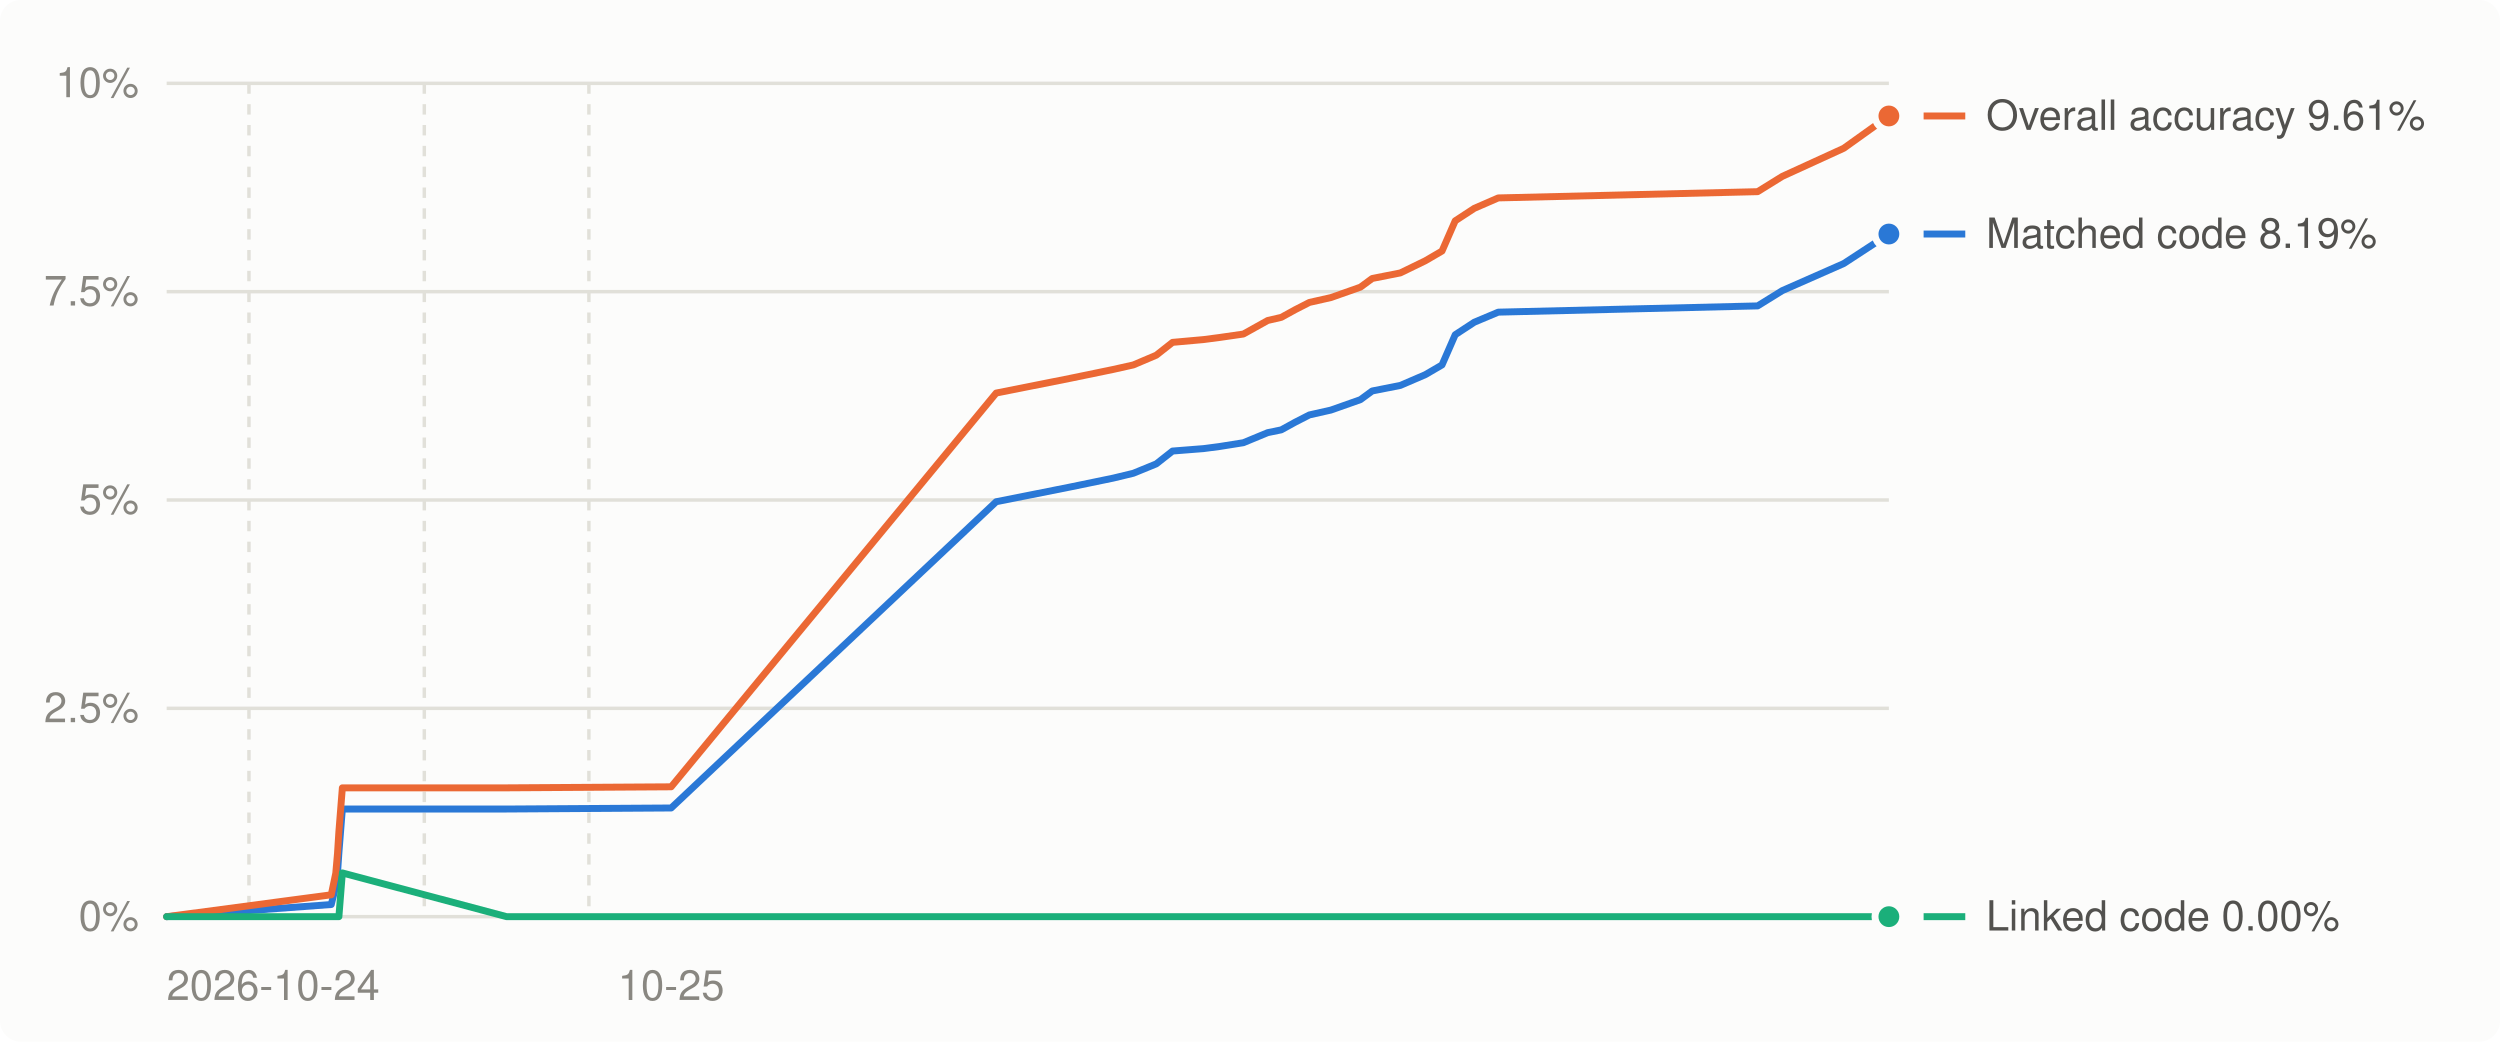
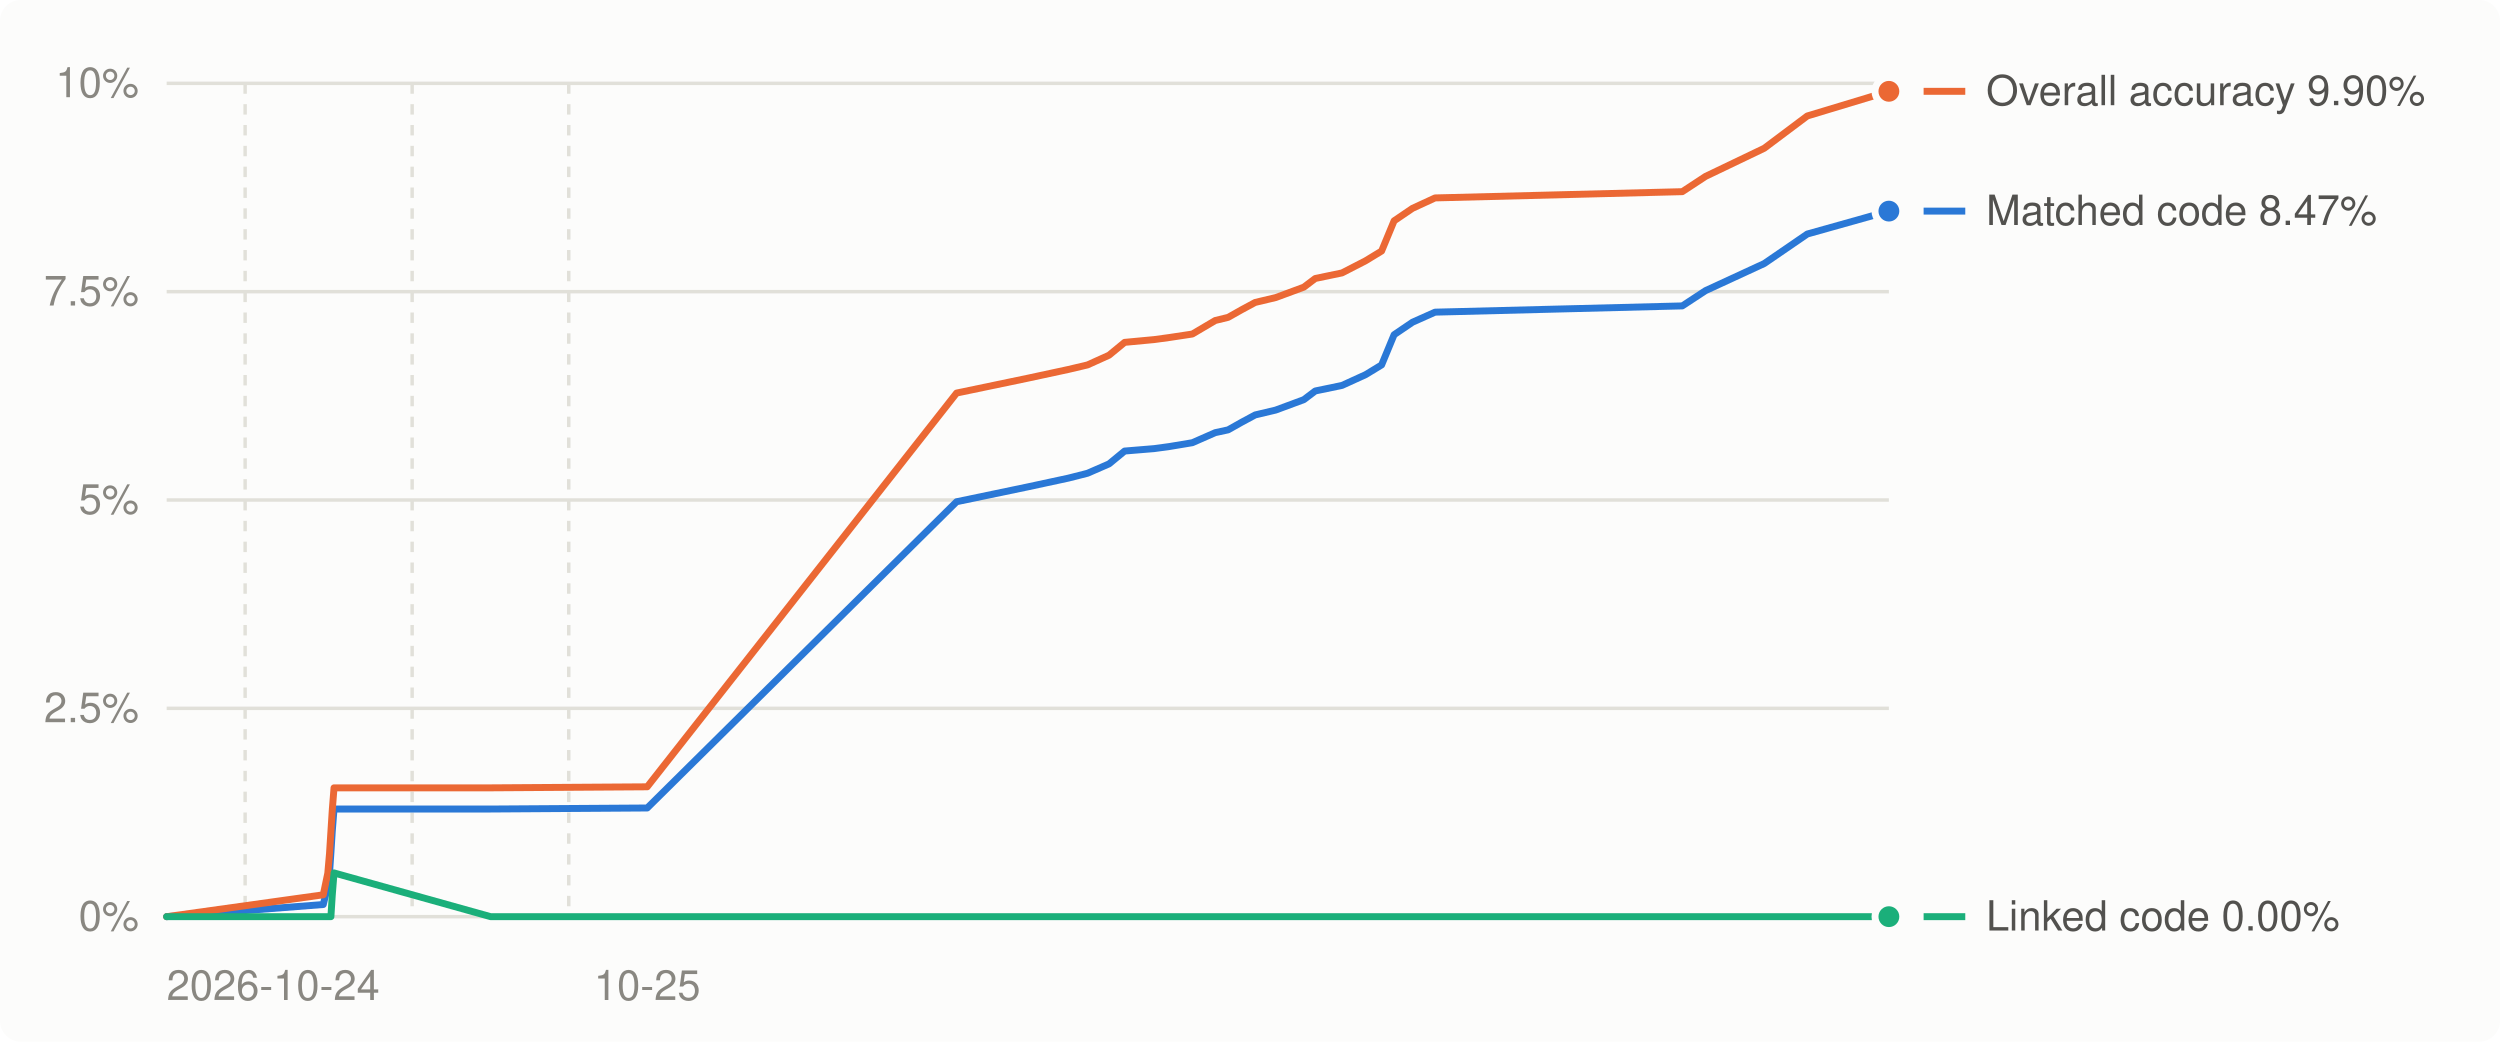
<svg xmlns="http://www.w3.org/2000/svg" viewBox="0 0 720 300" width="720" height="300" role="img" aria-label="Decompilation progress over time (USA)">
  <style>
.bg{fill:#fcfcfb}.grid{stroke:#e1e0d9}.muted{fill:#898781}.lbl{fill:#52514e}.ln0{stroke:#2a78d6}.dot0{fill:#2a78d6;stroke:#fcfcfb}.ln1{stroke:#eb6834}.dot1{fill:#eb6834;stroke:#fcfcfb}.ln2{stroke:#1baf7a}.dot2{fill:#1baf7a;stroke:#fcfcfb}
@media (prefers-color-scheme: dark){.bg{fill:#1a1a19}.grid{stroke:#2c2c2a}.muted{fill:#898781}.lbl{fill:#c3c2b7}.ln0{stroke:#3987e5}.dot0{fill:#3987e5;stroke:#1a1a19}.ln1{stroke:#d95926}.dot1{fill:#d95926;stroke:#1a1a19}.ln2{stroke:#199e70}.dot2{fill:#199e70;stroke:#1a1a19}}
text{font:12px -apple-system,BlinkMacSystemFont,'Segoe UI',Helvetica,Arial,sans-serif}
</style>
  <rect class="bg" width="720" height="300" rx="6" />
  <line x1="48" x2="544" y1="264.0" y2="264.0" class="grid" stroke-width="1" />
  <text x="40" y="268.0" class="muted" text-anchor="end">0%</text>
  <line x1="48" x2="544" y1="204.0" y2="204.0" class="grid" stroke-width="1" />
  <text x="40" y="208.0" class="muted" text-anchor="end">2.5%</text>
  <line x1="48" x2="544" y1="144.0" y2="144.0" class="grid" stroke-width="1" />
  <text x="40" y="148.0" class="muted" text-anchor="end">5%</text>
  <line x1="48" x2="544" y1="84.0" y2="84.0" class="grid" stroke-width="1" />
  <text x="40" y="88.0" class="muted" text-anchor="end">7.5%</text>
  <line x1="48" x2="544" y1="24.0" y2="24.0" class="grid" stroke-width="1" />
  <text x="40" y="28.0" class="muted" text-anchor="end">10%</text>
-   <line x1="71.7" x2="71.7" y1="24" y2="264" class="grid" stroke-width="1" stroke-dasharray="3 3" />
-   <line x1="122.2" x2="122.2" y1="24" y2="264" class="grid" stroke-width="1" stroke-dasharray="3 3" />
-   <line x1="169.6" x2="169.6" y1="24" y2="264" class="grid" stroke-width="1" stroke-dasharray="3 3" />
+   <line x1="70.6" x2="70.6" y1="24" y2="264" class="grid" stroke-width="1" stroke-dasharray="3 3" />
+   <line x1="118.7" x2="118.7" y1="24" y2="264" class="grid" stroke-width="1" stroke-dasharray="3 3" />
+   <line x1="163.8" x2="163.8" y1="24" y2="264" class="grid" stroke-width="1" stroke-dasharray="3 3" />
  <text class="muted" x="48.0" y="288" text-anchor="start">2026-10-24</text>
-   <text class="muted" x="193.3" y="288" text-anchor="middle">10-25</text>
-   <polyline points="48.0,264.0 95.4,260.5 96.7,255.2 97.2,251.5 97.6,245.6 98.1,239.3 98.6,233.0 145.9,233.0 193.3,232.7 286.9,144.5 308.5,140.2 320.6,137.7 326.4,136.3 333.0,133.6 337.7,129.9 346.6,129.2 351.2,128.6 358.1,127.5 365.1,124.6 369.0,123.8 373.0,121.6 377.1,119.5 383.3,118.1 391.8,115.1 395.2,112.6 403.3,111.0 410.5,107.9 415.3,105.1 419.1,96.4 424.6,92.8 431.5,89.9 506.2,88.1 513.3,83.7 531.0,75.9 544.0,67.4" fill="none" class="ln0" stroke-width="2" stroke-linejoin="round" stroke-linecap="round" />
-   <polyline points="48.0,264.0 95.4,257.7 96.7,251.5 97.2,245.8 97.6,239.5 98.1,233.2 98.6,226.9 145.9,226.9 193.3,226.6 286.9,113.2 308.5,108.9 320.6,106.4 326.4,105.1 333.0,102.3 337.7,98.6 346.6,97.8 351.2,97.2 358.1,96.2 365.1,92.3 369.0,91.4 373.0,89.2 377.1,87.1 383.3,85.7 391.8,82.7 395.2,80.2 403.3,78.6 410.5,75.1 415.3,72.3 419.1,63.6 424.6,60.0 431.5,57.0 506.2,55.2 513.3,50.8 531.0,42.7 544.0,33.4" fill="none" class="ln1" stroke-width="2" stroke-linejoin="round" stroke-linecap="round" />
-   <polyline points="48.0,264.0 95.4,264.0 96.7,264.0 97.2,264.0 97.6,264.0 98.1,257.7 98.6,251.4 145.9,264.0 193.3,264.0 286.9,264.0 308.5,264.0 320.6,264.0 326.4,264.0 333.0,264.0 337.7,264.0 346.6,264.0 351.2,264.0 358.1,264.0 365.1,264.0 369.0,264.0 373.0,264.0 377.1,264.0 383.3,264.0 391.8,264.0 395.2,264.0 403.3,264.0 410.5,264.0 415.3,264.0 419.1,264.0 424.6,264.0 431.5,264.0 506.2,264.0 513.3,264.0 531.0,264.0 544.0,264.0" fill="none" class="ln2" stroke-width="2" stroke-linejoin="round" stroke-linecap="round" />
-   <circle cx="544.0" cy="67.4" r="4" class="dot0" stroke-width="2" />
-   <circle cx="544.0" cy="33.4" r="4" class="dot1" stroke-width="2" />
+   <text class="muted" x="186.4" y="288" text-anchor="middle">10-25</text>
+   <polyline points="48.0,264.0 93.1,260.5 94.4,255.2 94.9,251.5 95.3,245.6 95.7,239.3 96.2,233.0 141.3,233.0 186.4,232.7 275.5,144.5 296.1,140.2 307.7,137.7 313.2,136.3 319.4,133.6 323.9,129.9 332.4,129.2 336.8,128.6 343.4,127.5 350.0,124.6 353.7,123.8 357.6,121.6 361.5,119.5 367.4,118.1 375.5,115.1 378.8,112.6 386.5,111.0 393.3,107.9 397.9,105.1 401.5,96.4 406.8,92.8 413.3,89.9 484.5,88.1 491.2,83.7 508.1,75.9 520.5,67.4 544.0,60.8" fill="none" class="ln0" stroke-width="2" stroke-linejoin="round" stroke-linecap="round" />
+   <polyline points="48.0,264.0 93.1,257.7 94.4,251.5 94.9,245.8 95.3,239.5 95.7,233.2 96.2,226.9 141.3,226.9 186.4,226.6 275.5,113.2 296.1,108.9 307.7,106.4 313.2,105.1 319.4,102.3 323.9,98.6 332.4,97.8 336.8,97.2 343.4,96.2 350.0,92.3 353.7,91.4 357.6,89.2 361.5,87.1 367.4,85.7 375.5,82.7 378.8,80.2 386.5,78.6 393.3,75.1 397.9,72.3 401.5,63.6 406.8,60.0 413.3,57.0 484.5,55.2 491.2,50.8 508.1,42.7 520.5,33.4 544.0,26.3" fill="none" class="ln1" stroke-width="2" stroke-linejoin="round" stroke-linecap="round" />
+   <polyline points="48.0,264.0 93.1,264.0 94.4,264.0 94.9,264.0 95.3,264.0 95.7,257.7 96.2,251.4 141.3,264.0 186.4,264.0 275.5,264.0 296.1,264.0 307.7,264.0 313.2,264.0 319.4,264.0 323.9,264.0 332.4,264.0 336.8,264.0 343.4,264.0 350.0,264.0 353.7,264.0 357.6,264.0 361.5,264.0 367.4,264.0 375.5,264.0 378.8,264.0 386.5,264.0 393.3,264.0 397.9,264.0 401.5,264.0 406.8,264.0 413.3,264.0 484.5,264.0 491.2,264.0 508.1,264.0 520.5,264.0 544.0,264.0" fill="none" class="ln2" stroke-width="2" stroke-linejoin="round" stroke-linecap="round" />
+   <circle cx="544.0" cy="60.8" r="4" class="dot0" stroke-width="2" />
+   <circle cx="544.0" cy="26.3" r="4" class="dot1" stroke-width="2" />
  <circle cx="544.0" cy="264.0" r="4" class="dot2" stroke-width="2" />
  <line x1="554" x2="566" y1="264.0" y2="264.0" class="ln2" stroke-width="2" />
  <text class="lbl" x="572" y="268.0">Linked code 0.00%</text>
-   <line x1="554" x2="566" y1="67.4" y2="67.4" class="ln0" stroke-width="2" />
-   <text class="lbl" x="572" y="71.4">Matched code 8.19%</text>
-   <line x1="554" x2="566" y1="33.4" y2="33.4" class="ln1" stroke-width="2" />
-   <text class="lbl" x="572" y="37.4">Overall accuracy 9.61%</text>
+   <line x1="554" x2="566" y1="60.8" y2="60.8" class="ln0" stroke-width="2" />
+   <text class="lbl" x="572" y="64.8">Matched code 8.47%</text>
+   <line x1="554" x2="566" y1="26.3" y2="26.3" class="ln1" stroke-width="2" />
+   <text class="lbl" x="572" y="30.3">Overall accuracy 9.90%</text>
</svg>
